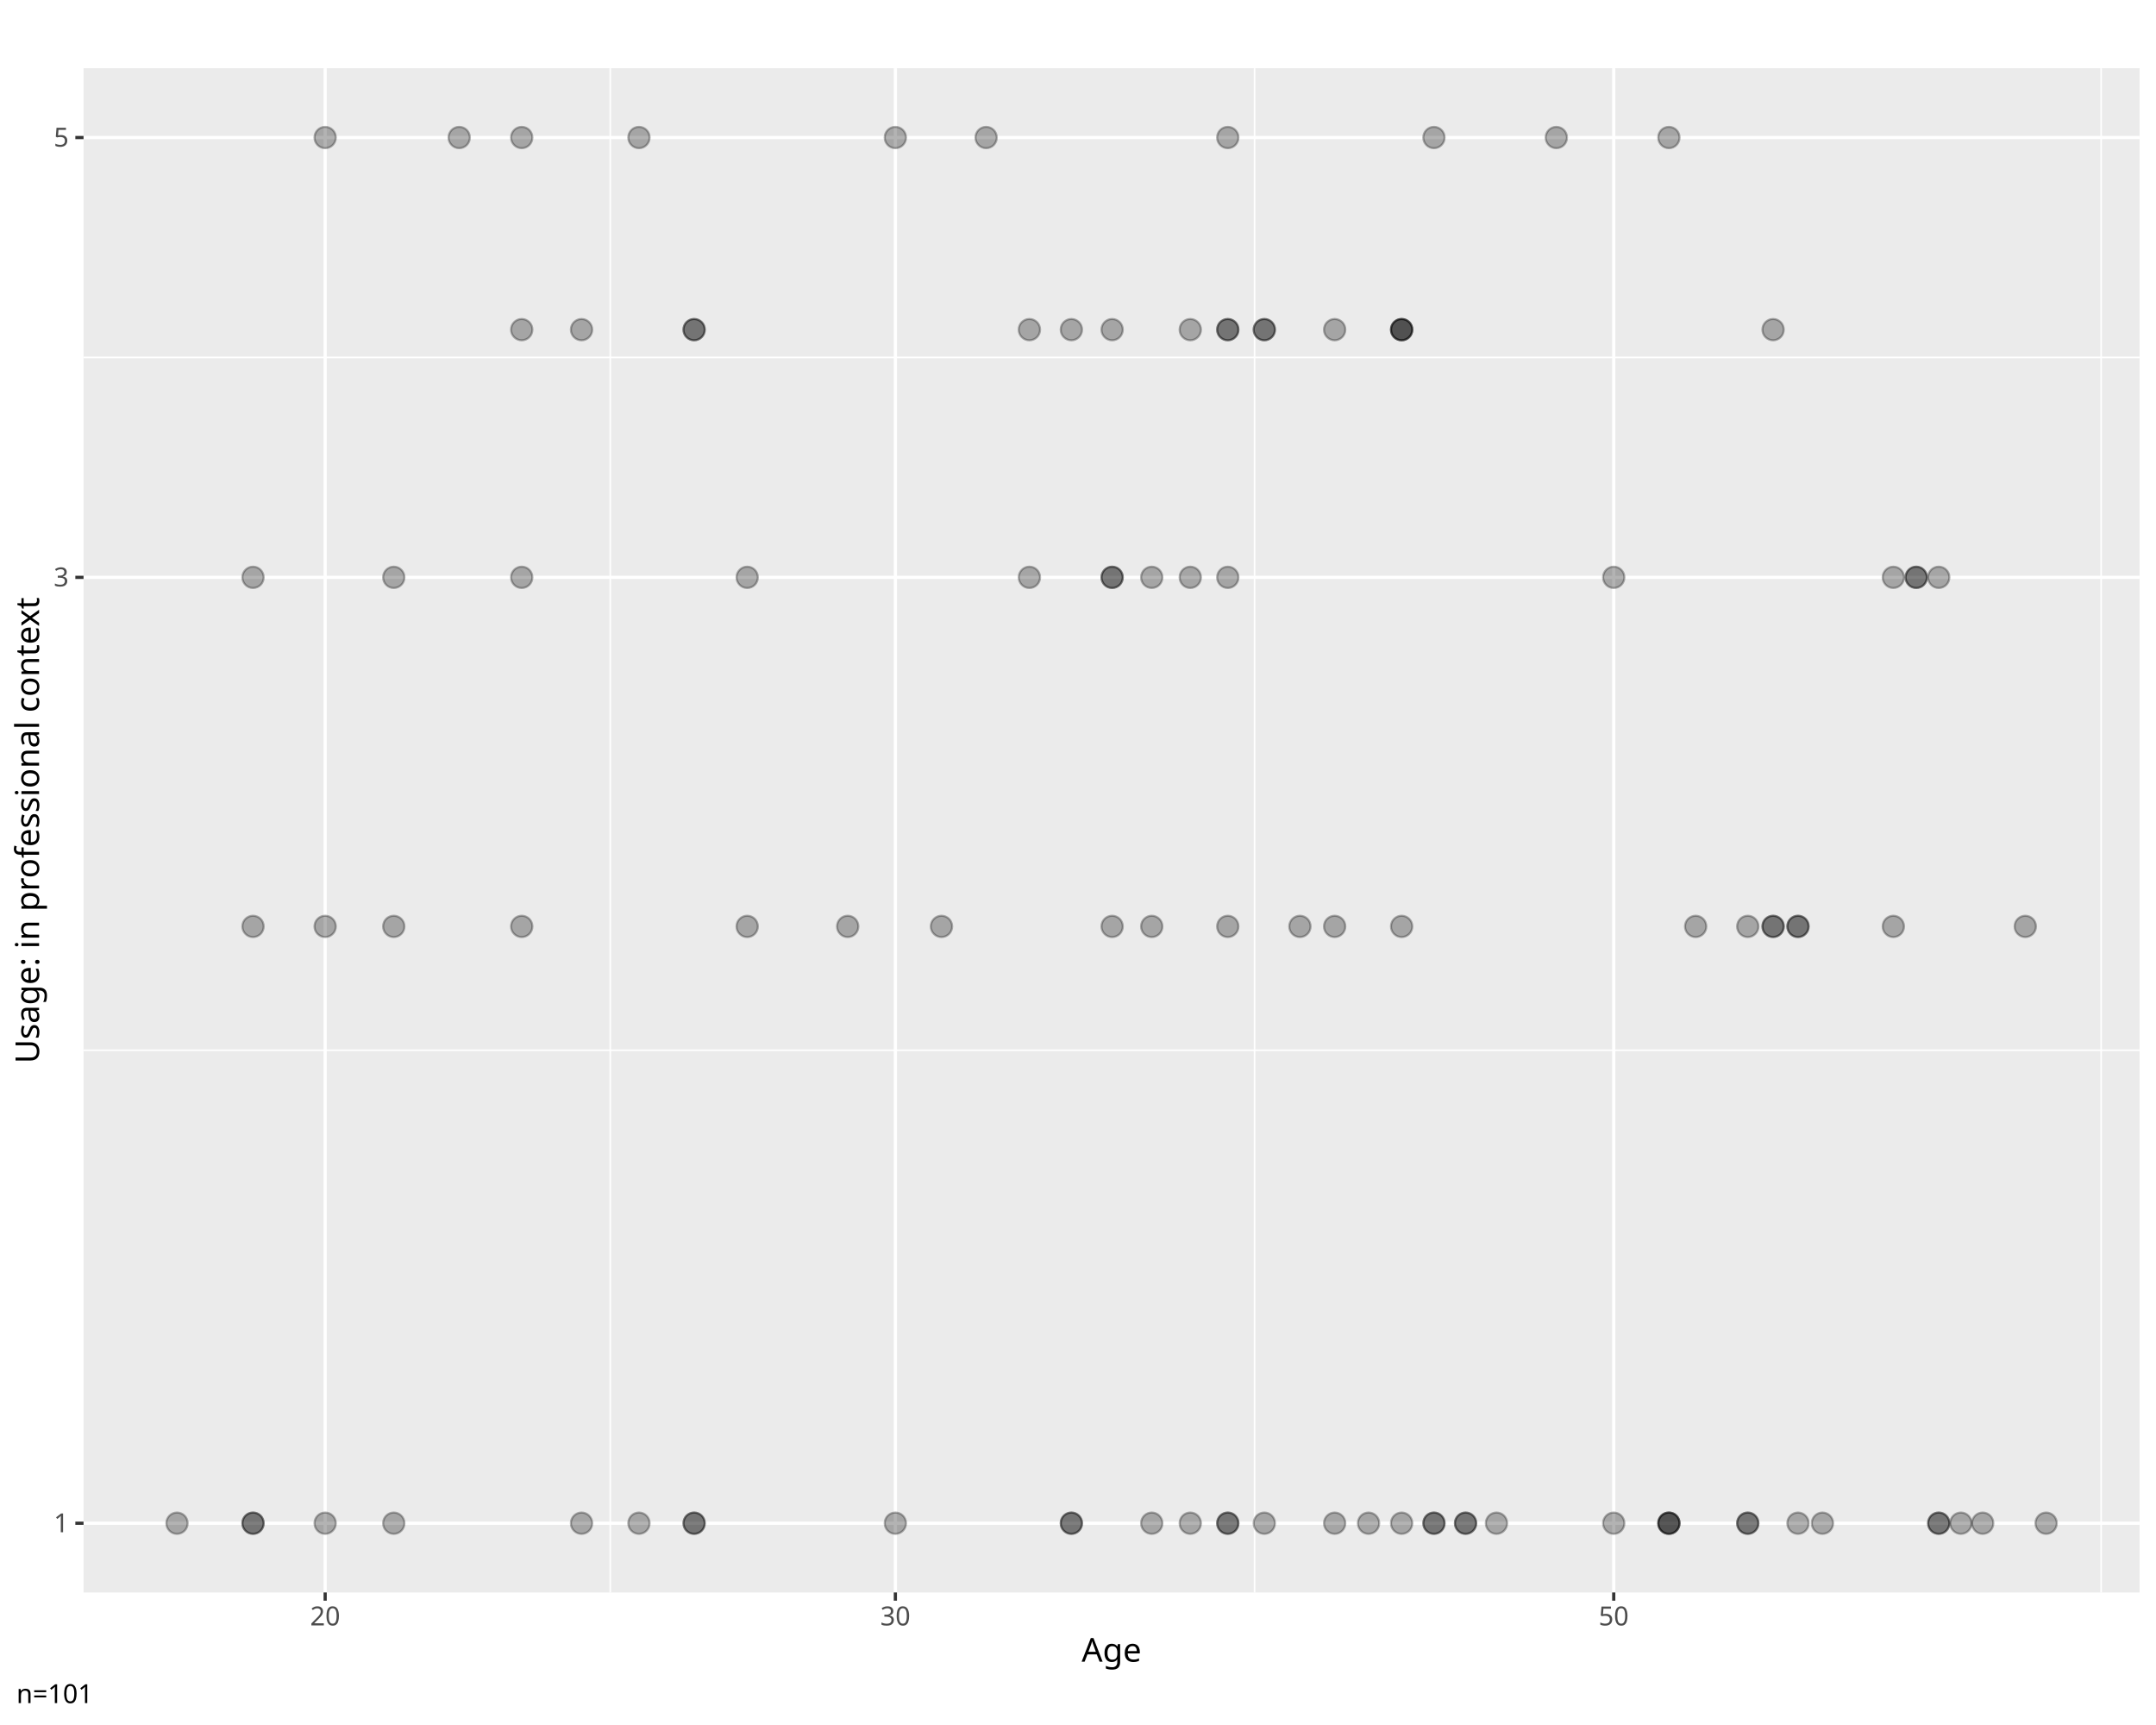
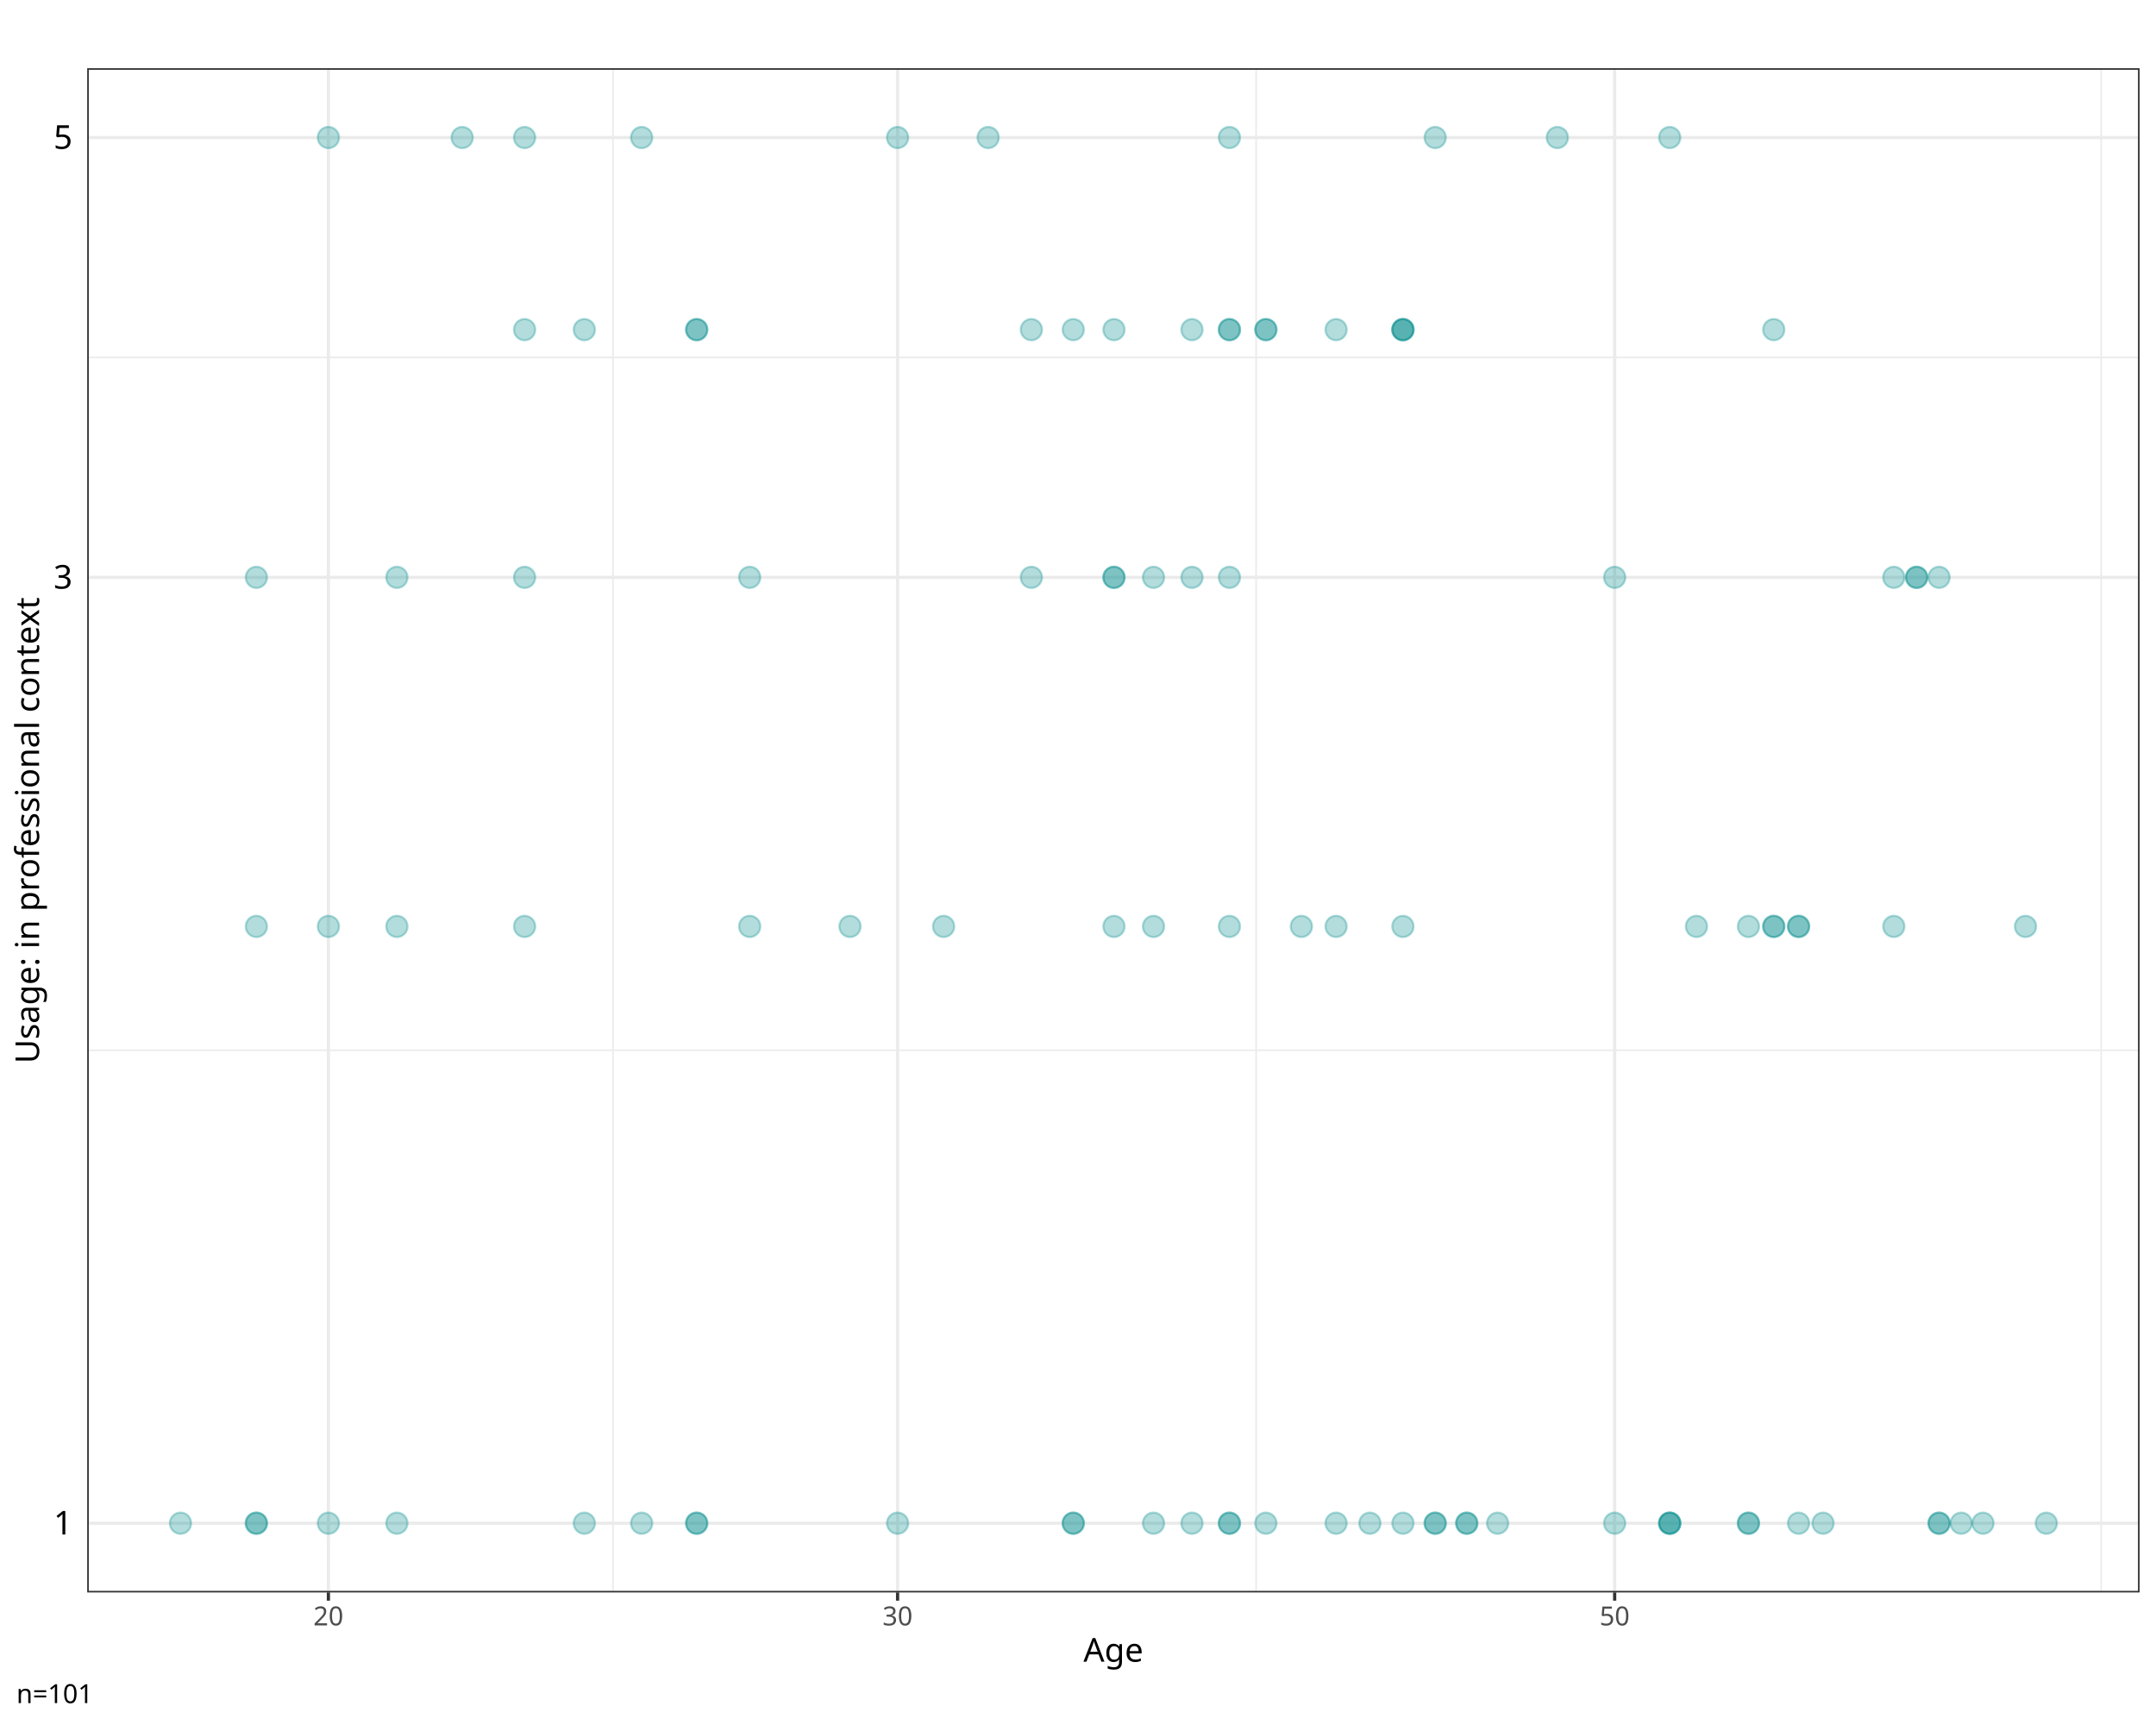
<svg xmlns="http://www.w3.org/2000/svg" class="svglite" data-engine-version="2.0" width="720.00pt" height="576.00pt" viewBox="0 0 720.00 576.00">
  <defs>
    <style type="text/css">
    .svglite line, .svglite polyline, .svglite polygon, .svglite path, .svglite rect, .svglite circle {
      fill: none;
      stroke: #000000;
      stroke-linecap: round;
      stroke-linejoin: round;
      stroke-miterlimit: 10.00;
    }
  </style>
  </defs>
  <rect width="100%" height="100%" style="stroke: none; fill: #FFFFFF;" />
  <defs>
    <clipPath id="cpMC4wMHw3MjAuMDB8MC4wMHw1NzYuMDA=">
      <rect x="0.00" y="0.00" width="720.00" height="576.00" />
    </clipPath>
  </defs>
  <g clip-path="url(#cpMC4wMHw3MjAuMDB8MC4wMHw1NzYuMDA=)">
-     <rect x="-0" y="0.00" width="720.00" height="576.00" style="stroke-width: 1.07; stroke: #FFFFFF; fill: #FFFFFF;" />
+     <rect x="0.00" y="0.00" width="720.00" height="576.00" style="stroke-width: 1.07; stroke: #FFFFFF; fill: #FFFFFF;" />
  </g>
  <defs>
-     <clipPath id="cpMjcuOTB8NzE0LjUyfDIyLjc4fDUzMS43NQ==">
-       <rect x="27.90" y="22.78" width="686.62" height="508.97" />
+     <clipPath id="cpMjkuMTJ8NzE0LjUyfDIyLjc4fDUzMS43NQ==">
+       <rect x="29.12" y="22.78" width="685.40" height="508.97" />
    </clipPath>
  </defs>
-   <g clip-path="url(#cpMjcuOTB8NzE0LjUyfDIyLjc4fDUzMS43NQ==)">
-     <rect x="27.90" y="22.78" width="686.62" height="508.97" style="stroke-width: 1.07; stroke: none; fill: #EBEBEB;" />
-     <polyline points="27.90,350.70 714.52,350.70 " style="stroke-width: 0.53; stroke: #FFFFFF; stroke-linecap: butt;" />
-     <polyline points="27.90,119.35 714.52,119.35 " style="stroke-width: 0.53; stroke: #FFFFFF; stroke-linecap: butt;" />
-     <polyline points="203.80,531.75 203.80,22.78 " style="stroke-width: 0.53; stroke: #FFFFFF; stroke-linecap: butt;" />
-     <polyline points="418.96,531.75 418.96,22.78 " style="stroke-width: 0.53; stroke: #FFFFFF; stroke-linecap: butt;" />
-     <polyline points="701.67,531.75 701.67,22.78 " style="stroke-width: 0.53; stroke: #FFFFFF; stroke-linecap: butt;" />
-     <polyline points="27.90,508.62 714.52,508.62 " style="stroke-width: 1.07; stroke: #FFFFFF; stroke-linecap: butt;" />
-     <polyline points="27.90,192.78 714.52,192.78 " style="stroke-width: 1.07; stroke: #FFFFFF; stroke-linecap: butt;" />
-     <polyline points="27.90,45.92 714.52,45.92 " style="stroke-width: 1.07; stroke: #FFFFFF; stroke-linecap: butt;" />
-     <polyline points="108.59,531.75 108.59,22.78 " style="stroke-width: 1.07; stroke: #FFFFFF; stroke-linecap: butt;" />
-     <polyline points="299.01,531.75 299.01,22.78 " style="stroke-width: 1.07; stroke: #FFFFFF; stroke-linecap: butt;" />
-     <polyline points="538.91,531.75 538.91,22.78 " style="stroke-width: 1.07; stroke: #FFFFFF; stroke-linecap: butt;" />
-     <circle cx="231.80" cy="110.07" r="3.56" style="stroke-width: 0.71; stroke: #000000; stroke-opacity: 0.30; fill: #000000; fill-opacity: 0.30;" />
-     <circle cx="108.59" cy="508.62" r="3.56" style="stroke-width: 0.71; stroke: #000000; stroke-opacity: 0.30; fill: #000000; fill-opacity: 0.30;" />
-     <circle cx="468.08" cy="110.07" r="3.56" style="stroke-width: 0.71; stroke: #000000; stroke-opacity: 0.30; fill: #000000; fill-opacity: 0.30;" />
-     <circle cx="478.87" cy="45.92" r="3.56" style="stroke-width: 0.71; stroke: #000000; stroke-opacity: 0.30; fill: #000000; fill-opacity: 0.30;" />
-     <circle cx="632.29" cy="192.78" r="3.56" style="stroke-width: 0.71; stroke: #000000; stroke-opacity: 0.30; fill: #000000; fill-opacity: 0.30;" />
-     <circle cx="662.12" cy="508.62" r="3.56" style="stroke-width: 0.71; stroke: #000000; stroke-opacity: 0.30; fill: #000000; fill-opacity: 0.30;" />
-     <circle cx="213.38" cy="508.62" r="3.56" style="stroke-width: 0.71; stroke: #000000; stroke-opacity: 0.30; fill: #000000; fill-opacity: 0.30;" />
-     <circle cx="231.80" cy="110.07" r="3.56" style="stroke-width: 0.71; stroke: #000000; stroke-opacity: 0.30; fill: #000000; fill-opacity: 0.30;" />
-     <circle cx="84.50" cy="192.78" r="3.56" style="stroke-width: 0.71; stroke: #000000; stroke-opacity: 0.30; fill: #000000; fill-opacity: 0.30;" />
-     <circle cx="647.44" cy="508.62" r="3.56" style="stroke-width: 0.71; stroke: #000000; stroke-opacity: 0.30; fill: #000000; fill-opacity: 0.30;" />
-     <circle cx="468.08" cy="110.07" r="3.56" style="stroke-width: 0.71; stroke: #000000; stroke-opacity: 0.30; fill: #000000; fill-opacity: 0.30;" />
-     <circle cx="84.50" cy="508.62" r="3.56" style="stroke-width: 0.71; stroke: #000000; stroke-opacity: 0.30; fill: #000000; fill-opacity: 0.30;" />
-     <circle cx="468.08" cy="309.34" r="3.56" style="stroke-width: 0.71; stroke: #000000; stroke-opacity: 0.30; fill: #000000; fill-opacity: 0.30;" />
-     <circle cx="59.11" cy="508.62" r="3.56" style="stroke-width: 0.71; stroke: #000000; stroke-opacity: 0.30; fill: #000000; fill-opacity: 0.30;" />
-     <circle cx="557.33" cy="45.92" r="3.56" style="stroke-width: 0.71; stroke: #000000; stroke-opacity: 0.30; fill: #000000; fill-opacity: 0.30;" />
-     <circle cx="174.23" cy="110.07" r="3.56" style="stroke-width: 0.71; stroke: #000000; stroke-opacity: 0.30; fill: #000000; fill-opacity: 0.30;" />
-     <circle cx="371.40" cy="309.34" r="3.56" style="stroke-width: 0.71; stroke: #000000; stroke-opacity: 0.30; fill: #000000; fill-opacity: 0.30;" />
-     <circle cx="357.79" cy="508.62" r="3.56" style="stroke-width: 0.71; stroke: #000000; stroke-opacity: 0.30; fill: #000000; fill-opacity: 0.30;" />
-     <circle cx="422.22" cy="110.07" r="3.56" style="stroke-width: 0.71; stroke: #000000; stroke-opacity: 0.30; fill: #000000; fill-opacity: 0.30;" />
-     <circle cx="632.29" cy="309.34" r="3.56" style="stroke-width: 0.71; stroke: #000000; stroke-opacity: 0.30; fill: #000000; fill-opacity: 0.30;" />
-     <circle cx="519.74" cy="45.92" r="3.56" style="stroke-width: 0.71; stroke: #000000; stroke-opacity: 0.30; fill: #000000; fill-opacity: 0.30;" />
-     <circle cx="371.40" cy="110.07" r="3.56" style="stroke-width: 0.71; stroke: #000000; stroke-opacity: 0.30; fill: #000000; fill-opacity: 0.30;" />
-     <circle cx="478.87" cy="508.62" r="3.56" style="stroke-width: 0.71; stroke: #000000; stroke-opacity: 0.30; fill: #000000; fill-opacity: 0.30;" />
-     <circle cx="566.27" cy="309.34" r="3.56" style="stroke-width: 0.71; stroke: #000000; stroke-opacity: 0.30; fill: #000000; fill-opacity: 0.30;" />
-     <circle cx="592.13" cy="110.07" r="3.56" style="stroke-width: 0.71; stroke: #000000; stroke-opacity: 0.30; fill: #000000; fill-opacity: 0.30;" />
-     <circle cx="639.93" cy="192.78" r="3.56" style="stroke-width: 0.71; stroke: #000000; stroke-opacity: 0.30; fill: #000000; fill-opacity: 0.30;" />
-     <circle cx="434.11" cy="309.34" r="3.56" style="stroke-width: 0.71; stroke: #000000; stroke-opacity: 0.30; fill: #000000; fill-opacity: 0.30;" />
-     <circle cx="384.63" cy="309.34" r="3.56" style="stroke-width: 0.71; stroke: #000000; stroke-opacity: 0.30; fill: #000000; fill-opacity: 0.30;" />
-     <circle cx="397.50" cy="110.07" r="3.56" style="stroke-width: 0.71; stroke: #000000; stroke-opacity: 0.30; fill: #000000; fill-opacity: 0.30;" />
-     <circle cx="231.80" cy="508.62" r="3.56" style="stroke-width: 0.71; stroke: #000000; stroke-opacity: 0.30; fill: #000000; fill-opacity: 0.30;" />
-     <circle cx="608.61" cy="508.62" r="3.56" style="stroke-width: 0.71; stroke: #000000; stroke-opacity: 0.30; fill: #000000; fill-opacity: 0.30;" />
-     <circle cx="592.13" cy="309.34" r="3.56" style="stroke-width: 0.71; stroke: #000000; stroke-opacity: 0.30; fill: #000000; fill-opacity: 0.30;" />
-     <circle cx="410.02" cy="110.07" r="3.56" style="stroke-width: 0.71; stroke: #000000; stroke-opacity: 0.30; fill: #000000; fill-opacity: 0.30;" />
-     <circle cx="343.77" cy="192.78" r="3.56" style="stroke-width: 0.71; stroke: #000000; stroke-opacity: 0.30; fill: #000000; fill-opacity: 0.30;" />
-     <circle cx="422.22" cy="508.62" r="3.56" style="stroke-width: 0.71; stroke: #000000; stroke-opacity: 0.30; fill: #000000; fill-opacity: 0.30;" />
-     <circle cx="499.75" cy="508.62" r="3.56" style="stroke-width: 0.71; stroke: #000000; stroke-opacity: 0.30; fill: #000000; fill-opacity: 0.30;" />
-     <circle cx="410.02" cy="309.34" r="3.56" style="stroke-width: 0.71; stroke: #000000; stroke-opacity: 0.30; fill: #000000; fill-opacity: 0.30;" />
-     <circle cx="583.67" cy="309.34" r="3.56" style="stroke-width: 0.71; stroke: #000000; stroke-opacity: 0.30; fill: #000000; fill-opacity: 0.30;" />
-     <circle cx="329.32" cy="45.92" r="3.56" style="stroke-width: 0.71; stroke: #000000; stroke-opacity: 0.30; fill: #000000; fill-opacity: 0.30;" />
-     <circle cx="131.50" cy="192.78" r="3.56" style="stroke-width: 0.71; stroke: #000000; stroke-opacity: 0.30; fill: #000000; fill-opacity: 0.30;" />
-     <circle cx="108.59" cy="45.92" r="3.56" style="stroke-width: 0.71; stroke: #000000; stroke-opacity: 0.30; fill: #000000; fill-opacity: 0.30;" />
-     <circle cx="557.33" cy="508.62" r="3.56" style="stroke-width: 0.71; stroke: #000000; stroke-opacity: 0.30; fill: #000000; fill-opacity: 0.30;" />
-     <circle cx="600.44" cy="309.34" r="3.56" style="stroke-width: 0.71; stroke: #000000; stroke-opacity: 0.30; fill: #000000; fill-opacity: 0.30;" />
-     <circle cx="283.09" cy="309.34" r="3.56" style="stroke-width: 0.71; stroke: #000000; stroke-opacity: 0.30; fill: #000000; fill-opacity: 0.30;" />
-     <circle cx="538.91" cy="192.78" r="3.56" style="stroke-width: 0.71; stroke: #000000; stroke-opacity: 0.30; fill: #000000; fill-opacity: 0.30;" />
-     <circle cx="410.02" cy="45.92" r="3.56" style="stroke-width: 0.71; stroke: #000000; stroke-opacity: 0.30; fill: #000000; fill-opacity: 0.30;" />
-     <circle cx="174.23" cy="45.92" r="3.56" style="stroke-width: 0.71; stroke: #000000; stroke-opacity: 0.30; fill: #000000; fill-opacity: 0.30;" />
-     <circle cx="174.23" cy="192.78" r="3.56" style="stroke-width: 0.71; stroke: #000000; stroke-opacity: 0.30; fill: #000000; fill-opacity: 0.30;" />
-     <circle cx="592.13" cy="309.34" r="3.56" style="stroke-width: 0.71; stroke: #000000; stroke-opacity: 0.30; fill: #000000; fill-opacity: 0.30;" />
-     <circle cx="639.93" cy="192.78" r="3.56" style="stroke-width: 0.71; stroke: #000000; stroke-opacity: 0.30; fill: #000000; fill-opacity: 0.30;" />
-     <circle cx="108.59" cy="309.34" r="3.56" style="stroke-width: 0.71; stroke: #000000; stroke-opacity: 0.30; fill: #000000; fill-opacity: 0.30;" />
-     <circle cx="371.40" cy="192.78" r="3.56" style="stroke-width: 0.71; stroke: #000000; stroke-opacity: 0.30; fill: #000000; fill-opacity: 0.30;" />
-     <circle cx="654.84" cy="508.62" r="3.56" style="stroke-width: 0.71; stroke: #000000; stroke-opacity: 0.30; fill: #000000; fill-opacity: 0.30;" />
-     <circle cx="489.43" cy="508.62" r="3.56" style="stroke-width: 0.71; stroke: #000000; stroke-opacity: 0.30; fill: #000000; fill-opacity: 0.30;" />
-     <circle cx="583.67" cy="508.62" r="3.56" style="stroke-width: 0.71; stroke: #000000; stroke-opacity: 0.30; fill: #000000; fill-opacity: 0.30;" />
-     <circle cx="213.38" cy="45.92" r="3.56" style="stroke-width: 0.71; stroke: #000000; stroke-opacity: 0.30; fill: #000000; fill-opacity: 0.30;" />
-     <circle cx="384.63" cy="192.78" r="3.56" style="stroke-width: 0.71; stroke: #000000; stroke-opacity: 0.30; fill: #000000; fill-opacity: 0.30;" />
-     <circle cx="478.87" cy="508.62" r="3.56" style="stroke-width: 0.71; stroke: #000000; stroke-opacity: 0.30; fill: #000000; fill-opacity: 0.30;" />
-     <circle cx="647.44" cy="508.62" r="3.56" style="stroke-width: 0.71; stroke: #000000; stroke-opacity: 0.30; fill: #000000; fill-opacity: 0.30;" />
-     <circle cx="249.53" cy="192.78" r="3.56" style="stroke-width: 0.71; stroke: #000000; stroke-opacity: 0.30; fill: #000000; fill-opacity: 0.30;" />
-     <circle cx="343.77" cy="110.07" r="3.56" style="stroke-width: 0.71; stroke: #000000; stroke-opacity: 0.30; fill: #000000; fill-opacity: 0.30;" />
-     <circle cx="357.79" cy="110.07" r="3.56" style="stroke-width: 0.71; stroke: #000000; stroke-opacity: 0.30; fill: #000000; fill-opacity: 0.30;" />
-     <circle cx="384.63" cy="508.62" r="3.56" style="stroke-width: 0.71; stroke: #000000; stroke-opacity: 0.30; fill: #000000; fill-opacity: 0.30;" />
-     <circle cx="174.23" cy="309.34" r="3.56" style="stroke-width: 0.71; stroke: #000000; stroke-opacity: 0.30; fill: #000000; fill-opacity: 0.30;" />
-     <circle cx="84.50" cy="508.62" r="3.56" style="stroke-width: 0.71; stroke: #000000; stroke-opacity: 0.30; fill: #000000; fill-opacity: 0.30;" />
-     <circle cx="299.01" cy="508.62" r="3.56" style="stroke-width: 0.71; stroke: #000000; stroke-opacity: 0.30; fill: #000000; fill-opacity: 0.30;" />
-     <circle cx="397.50" cy="508.62" r="3.56" style="stroke-width: 0.71; stroke: #000000; stroke-opacity: 0.30; fill: #000000; fill-opacity: 0.30;" />
-     <circle cx="131.50" cy="508.62" r="3.56" style="stroke-width: 0.71; stroke: #000000; stroke-opacity: 0.30; fill: #000000; fill-opacity: 0.30;" />
-     <circle cx="314.41" cy="309.34" r="3.56" style="stroke-width: 0.71; stroke: #000000; stroke-opacity: 0.30; fill: #000000; fill-opacity: 0.30;" />
-     <circle cx="445.71" cy="309.34" r="3.56" style="stroke-width: 0.71; stroke: #000000; stroke-opacity: 0.30; fill: #000000; fill-opacity: 0.30;" />
-     <circle cx="249.53" cy="309.34" r="3.56" style="stroke-width: 0.71; stroke: #000000; stroke-opacity: 0.30; fill: #000000; fill-opacity: 0.30;" />
-     <circle cx="557.33" cy="508.62" r="3.56" style="stroke-width: 0.71; stroke: #000000; stroke-opacity: 0.30; fill: #000000; fill-opacity: 0.30;" />
-     <circle cx="538.91" cy="508.62" r="3.56" style="stroke-width: 0.71; stroke: #000000; stroke-opacity: 0.30; fill: #000000; fill-opacity: 0.30;" />
-     <circle cx="468.08" cy="110.07" r="3.56" style="stroke-width: 0.71; stroke: #000000; stroke-opacity: 0.30; fill: #000000; fill-opacity: 0.30;" />
-     <circle cx="131.50" cy="309.34" r="3.56" style="stroke-width: 0.71; stroke: #000000; stroke-opacity: 0.30; fill: #000000; fill-opacity: 0.30;" />
-     <circle cx="410.02" cy="508.62" r="3.56" style="stroke-width: 0.71; stroke: #000000; stroke-opacity: 0.30; fill: #000000; fill-opacity: 0.30;" />
-     <circle cx="397.50" cy="192.78" r="3.56" style="stroke-width: 0.71; stroke: #000000; stroke-opacity: 0.30; fill: #000000; fill-opacity: 0.30;" />
-     <circle cx="600.44" cy="309.34" r="3.56" style="stroke-width: 0.71; stroke: #000000; stroke-opacity: 0.30; fill: #000000; fill-opacity: 0.30;" />
-     <circle cx="468.08" cy="508.62" r="3.56" style="stroke-width: 0.71; stroke: #000000; stroke-opacity: 0.30; fill: #000000; fill-opacity: 0.30;" />
-     <circle cx="410.02" cy="508.62" r="3.56" style="stroke-width: 0.71; stroke: #000000; stroke-opacity: 0.30; fill: #000000; fill-opacity: 0.30;" />
-     <circle cx="371.40" cy="192.78" r="3.56" style="stroke-width: 0.71; stroke: #000000; stroke-opacity: 0.30; fill: #000000; fill-opacity: 0.30;" />
-     <circle cx="422.22" cy="110.07" r="3.56" style="stroke-width: 0.71; stroke: #000000; stroke-opacity: 0.30; fill: #000000; fill-opacity: 0.30;" />
-     <circle cx="600.44" cy="508.62" r="3.56" style="stroke-width: 0.71; stroke: #000000; stroke-opacity: 0.30; fill: #000000; fill-opacity: 0.30;" />
-     <circle cx="445.71" cy="508.62" r="3.56" style="stroke-width: 0.71; stroke: #000000; stroke-opacity: 0.30; fill: #000000; fill-opacity: 0.30;" />
-     <circle cx="676.35" cy="309.34" r="3.56" style="stroke-width: 0.71; stroke: #000000; stroke-opacity: 0.30; fill: #000000; fill-opacity: 0.30;" />
-     <circle cx="194.21" cy="110.07" r="3.56" style="stroke-width: 0.71; stroke: #000000; stroke-opacity: 0.30; fill: #000000; fill-opacity: 0.30;" />
-     <circle cx="410.02" cy="192.78" r="3.56" style="stroke-width: 0.71; stroke: #000000; stroke-opacity: 0.30; fill: #000000; fill-opacity: 0.30;" />
-     <circle cx="445.71" cy="110.07" r="3.56" style="stroke-width: 0.71; stroke: #000000; stroke-opacity: 0.30; fill: #000000; fill-opacity: 0.30;" />
-     <circle cx="457.03" cy="508.62" r="3.56" style="stroke-width: 0.71; stroke: #000000; stroke-opacity: 0.30; fill: #000000; fill-opacity: 0.30;" />
-     <circle cx="357.79" cy="508.62" r="3.56" style="stroke-width: 0.71; stroke: #000000; stroke-opacity: 0.30; fill: #000000; fill-opacity: 0.30;" />
-     <circle cx="299.01" cy="45.92" r="3.56" style="stroke-width: 0.71; stroke: #000000; stroke-opacity: 0.30; fill: #000000; fill-opacity: 0.30;" />
-     <circle cx="683.31" cy="508.62" r="3.56" style="stroke-width: 0.71; stroke: #000000; stroke-opacity: 0.30; fill: #000000; fill-opacity: 0.30;" />
-     <circle cx="194.21" cy="508.62" r="3.56" style="stroke-width: 0.71; stroke: #000000; stroke-opacity: 0.30; fill: #000000; fill-opacity: 0.30;" />
-     <circle cx="557.33" cy="508.62" r="3.56" style="stroke-width: 0.71; stroke: #000000; stroke-opacity: 0.30; fill: #000000; fill-opacity: 0.30;" />
-     <circle cx="583.67" cy="508.62" r="3.56" style="stroke-width: 0.71; stroke: #000000; stroke-opacity: 0.30; fill: #000000; fill-opacity: 0.30;" />
-     <circle cx="231.80" cy="508.62" r="3.56" style="stroke-width: 0.71; stroke: #000000; stroke-opacity: 0.30; fill: #000000; fill-opacity: 0.30;" />
-     <circle cx="153.35" cy="45.92" r="3.56" style="stroke-width: 0.71; stroke: #000000; stroke-opacity: 0.30; fill: #000000; fill-opacity: 0.30;" />
-     <circle cx="489.43" cy="508.62" r="3.56" style="stroke-width: 0.71; stroke: #000000; stroke-opacity: 0.30; fill: #000000; fill-opacity: 0.30;" />
-     <circle cx="410.02" cy="110.07" r="3.56" style="stroke-width: 0.71; stroke: #000000; stroke-opacity: 0.30; fill: #000000; fill-opacity: 0.30;" />
-     <circle cx="84.50" cy="309.34" r="3.56" style="stroke-width: 0.71; stroke: #000000; stroke-opacity: 0.30; fill: #000000; fill-opacity: 0.30;" />
-     <circle cx="647.44" cy="192.78" r="3.56" style="stroke-width: 0.71; stroke: #000000; stroke-opacity: 0.30; fill: #000000; fill-opacity: 0.30;" />
+   <g clip-path="url(#cpMjkuMTJ8NzE0LjUyfDIyLjc4fDUzMS43NQ==)">
+     <rect x="29.12" y="22.78" width="685.40" height="508.97" style="stroke-width: 1.07; stroke: none; fill: #FFFFFF;" />
+     <polyline points="29.12,350.70 714.52,350.70 " style="stroke-width: 0.53; stroke: #EBEBEB; stroke-linecap: butt;" />
+     <polyline points="29.12,119.35 714.52,119.35 " style="stroke-width: 0.53; stroke: #EBEBEB; stroke-linecap: butt;" />
+     <polyline points="204.71,531.75 204.71,22.78 " style="stroke-width: 0.53; stroke: #EBEBEB; stroke-linecap: butt;" />
+     <polyline points="419.48,531.75 419.48,22.78 " style="stroke-width: 0.53; stroke: #EBEBEB; stroke-linecap: butt;" />
+     <polyline points="701.69,531.75 701.69,22.78 " style="stroke-width: 0.53; stroke: #EBEBEB; stroke-linecap: butt;" />
+     <polyline points="29.12,508.62 714.52,508.62 " style="stroke-width: 1.07; stroke: #EBEBEB; stroke-linecap: butt;" />
+     <polyline points="29.12,192.78 714.52,192.78 " style="stroke-width: 1.07; stroke: #EBEBEB; stroke-linecap: butt;" />
+     <polyline points="29.12,45.92 714.52,45.92 " style="stroke-width: 1.07; stroke: #EBEBEB; stroke-linecap: butt;" />
+     <polyline points="109.67,531.75 109.67,22.78 " style="stroke-width: 1.07; stroke: #EBEBEB; stroke-linecap: butt;" />
+     <polyline points="299.75,531.75 299.75,22.78 " style="stroke-width: 1.07; stroke: #EBEBEB; stroke-linecap: butt;" />
+     <polyline points="539.22,531.75 539.22,22.78 " style="stroke-width: 1.07; stroke: #EBEBEB; stroke-linecap: butt;" />
+     <circle cx="232.66" cy="110.07" r="3.56" style="stroke-width: 0.71; stroke: #008B8B; stroke-opacity: 0.30; fill: #008B8B; fill-opacity: 0.30;" />
+     <circle cx="109.67" cy="508.62" r="3.56" style="stroke-width: 0.71; stroke: #008B8B; stroke-opacity: 0.30; fill: #008B8B; fill-opacity: 0.30;" />
+     <circle cx="468.51" cy="110.07" r="3.56" style="stroke-width: 0.71; stroke: #008B8B; stroke-opacity: 0.30; fill: #008B8B; fill-opacity: 0.30;" />
+     <circle cx="479.29" cy="45.92" r="3.56" style="stroke-width: 0.71; stroke: #008B8B; stroke-opacity: 0.30; fill: #008B8B; fill-opacity: 0.30;" />
+     <circle cx="632.44" cy="192.78" r="3.56" style="stroke-width: 0.71; stroke: #008B8B; stroke-opacity: 0.30; fill: #008B8B; fill-opacity: 0.30;" />
+     <circle cx="662.21" cy="508.62" r="3.56" style="stroke-width: 0.71; stroke: #008B8B; stroke-opacity: 0.30; fill: #008B8B; fill-opacity: 0.30;" />
+     <circle cx="214.28" cy="508.62" r="3.56" style="stroke-width: 0.71; stroke: #008B8B; stroke-opacity: 0.30; fill: #008B8B; fill-opacity: 0.30;" />
+     <circle cx="232.66" cy="110.07" r="3.56" style="stroke-width: 0.71; stroke: #008B8B; stroke-opacity: 0.30; fill: #008B8B; fill-opacity: 0.30;" />
+     <circle cx="85.62" cy="192.78" r="3.56" style="stroke-width: 0.71; stroke: #008B8B; stroke-opacity: 0.30; fill: #008B8B; fill-opacity: 0.30;" />
+     <circle cx="647.56" cy="508.62" r="3.56" style="stroke-width: 0.71; stroke: #008B8B; stroke-opacity: 0.30; fill: #008B8B; fill-opacity: 0.30;" />
+     <circle cx="468.51" cy="110.07" r="3.56" style="stroke-width: 0.71; stroke: #008B8B; stroke-opacity: 0.30; fill: #008B8B; fill-opacity: 0.30;" />
+     <circle cx="85.62" cy="508.62" r="3.56" style="stroke-width: 0.71; stroke: #008B8B; stroke-opacity: 0.30; fill: #008B8B; fill-opacity: 0.30;" />
+     <circle cx="468.51" cy="309.34" r="3.56" style="stroke-width: 0.71; stroke: #008B8B; stroke-opacity: 0.30; fill: #008B8B; fill-opacity: 0.30;" />
+     <circle cx="60.28" cy="508.62" r="3.56" style="stroke-width: 0.71; stroke: #008B8B; stroke-opacity: 0.30; fill: #008B8B; fill-opacity: 0.30;" />
+     <circle cx="557.61" cy="45.92" r="3.56" style="stroke-width: 0.71; stroke: #008B8B; stroke-opacity: 0.30; fill: #008B8B; fill-opacity: 0.30;" />
+     <circle cx="175.19" cy="110.07" r="3.56" style="stroke-width: 0.71; stroke: #008B8B; stroke-opacity: 0.30; fill: #008B8B; fill-opacity: 0.30;" />
+     <circle cx="372.01" cy="309.34" r="3.56" style="stroke-width: 0.71; stroke: #008B8B; stroke-opacity: 0.30; fill: #008B8B; fill-opacity: 0.30;" />
+     <circle cx="358.42" cy="508.62" r="3.56" style="stroke-width: 0.71; stroke: #008B8B; stroke-opacity: 0.30; fill: #008B8B; fill-opacity: 0.30;" />
+     <circle cx="422.74" cy="110.07" r="3.56" style="stroke-width: 0.71; stroke: #008B8B; stroke-opacity: 0.30; fill: #008B8B; fill-opacity: 0.30;" />
+     <circle cx="632.44" cy="309.34" r="3.56" style="stroke-width: 0.71; stroke: #008B8B; stroke-opacity: 0.30; fill: #008B8B; fill-opacity: 0.30;" />
+     <circle cx="520.08" cy="45.92" r="3.56" style="stroke-width: 0.71; stroke: #008B8B; stroke-opacity: 0.30; fill: #008B8B; fill-opacity: 0.30;" />
+     <circle cx="372.01" cy="110.07" r="3.56" style="stroke-width: 0.71; stroke: #008B8B; stroke-opacity: 0.30; fill: #008B8B; fill-opacity: 0.30;" />
+     <circle cx="479.29" cy="508.62" r="3.56" style="stroke-width: 0.71; stroke: #008B8B; stroke-opacity: 0.30; fill: #008B8B; fill-opacity: 0.30;" />
+     <circle cx="566.54" cy="309.34" r="3.56" style="stroke-width: 0.71; stroke: #008B8B; stroke-opacity: 0.30; fill: #008B8B; fill-opacity: 0.30;" />
+     <circle cx="592.35" cy="110.07" r="3.56" style="stroke-width: 0.71; stroke: #008B8B; stroke-opacity: 0.30; fill: #008B8B; fill-opacity: 0.30;" />
+     <circle cx="640.06" cy="192.78" r="3.56" style="stroke-width: 0.71; stroke: #008B8B; stroke-opacity: 0.30; fill: #008B8B; fill-opacity: 0.30;" />
+     <circle cx="434.61" cy="309.34" r="3.56" style="stroke-width: 0.71; stroke: #008B8B; stroke-opacity: 0.30; fill: #008B8B; fill-opacity: 0.30;" />
+     <circle cx="385.22" cy="309.34" r="3.56" style="stroke-width: 0.71; stroke: #008B8B; stroke-opacity: 0.30; fill: #008B8B; fill-opacity: 0.30;" />
+     <circle cx="398.06" cy="110.07" r="3.56" style="stroke-width: 0.71; stroke: #008B8B; stroke-opacity: 0.30; fill: #008B8B; fill-opacity: 0.30;" />
+     <circle cx="232.66" cy="508.62" r="3.56" style="stroke-width: 0.71; stroke: #008B8B; stroke-opacity: 0.30; fill: #008B8B; fill-opacity: 0.30;" />
+     <circle cx="608.80" cy="508.62" r="3.56" style="stroke-width: 0.71; stroke: #008B8B; stroke-opacity: 0.30; fill: #008B8B; fill-opacity: 0.30;" />
+     <circle cx="592.35" cy="309.34" r="3.56" style="stroke-width: 0.71; stroke: #008B8B; stroke-opacity: 0.30; fill: #008B8B; fill-opacity: 0.30;" />
+     <circle cx="410.57" cy="110.07" r="3.56" style="stroke-width: 0.71; stroke: #008B8B; stroke-opacity: 0.30; fill: #008B8B; fill-opacity: 0.30;" />
+     <circle cx="344.43" cy="192.78" r="3.56" style="stroke-width: 0.71; stroke: #008B8B; stroke-opacity: 0.30; fill: #008B8B; fill-opacity: 0.30;" />
+     <circle cx="422.74" cy="508.62" r="3.56" style="stroke-width: 0.71; stroke: #008B8B; stroke-opacity: 0.30; fill: #008B8B; fill-opacity: 0.30;" />
+     <circle cx="500.13" cy="508.62" r="3.56" style="stroke-width: 0.71; stroke: #008B8B; stroke-opacity: 0.30; fill: #008B8B; fill-opacity: 0.30;" />
+     <circle cx="410.57" cy="309.34" r="3.56" style="stroke-width: 0.71; stroke: #008B8B; stroke-opacity: 0.30; fill: #008B8B; fill-opacity: 0.30;" />
+     <circle cx="583.90" cy="309.34" r="3.56" style="stroke-width: 0.71; stroke: #008B8B; stroke-opacity: 0.30; fill: #008B8B; fill-opacity: 0.30;" />
+     <circle cx="330.00" cy="45.92" r="3.56" style="stroke-width: 0.71; stroke: #008B8B; stroke-opacity: 0.30; fill: #008B8B; fill-opacity: 0.30;" />
+     <circle cx="132.54" cy="192.78" r="3.56" style="stroke-width: 0.71; stroke: #008B8B; stroke-opacity: 0.30; fill: #008B8B; fill-opacity: 0.30;" />
+     <circle cx="109.67" cy="45.92" r="3.56" style="stroke-width: 0.71; stroke: #008B8B; stroke-opacity: 0.30; fill: #008B8B; fill-opacity: 0.30;" />
+     <circle cx="557.61" cy="508.62" r="3.56" style="stroke-width: 0.71; stroke: #008B8B; stroke-opacity: 0.30; fill: #008B8B; fill-opacity: 0.30;" />
+     <circle cx="600.64" cy="309.34" r="3.56" style="stroke-width: 0.71; stroke: #008B8B; stroke-opacity: 0.30; fill: #008B8B; fill-opacity: 0.30;" />
+     <circle cx="283.86" cy="309.34" r="3.56" style="stroke-width: 0.71; stroke: #008B8B; stroke-opacity: 0.30; fill: #008B8B; fill-opacity: 0.30;" />
+     <circle cx="539.22" cy="192.78" r="3.56" style="stroke-width: 0.71; stroke: #008B8B; stroke-opacity: 0.30; fill: #008B8B; fill-opacity: 0.30;" />
+     <circle cx="410.57" cy="45.92" r="3.56" style="stroke-width: 0.71; stroke: #008B8B; stroke-opacity: 0.30; fill: #008B8B; fill-opacity: 0.30;" />
+     <circle cx="175.19" cy="45.92" r="3.56" style="stroke-width: 0.71; stroke: #008B8B; stroke-opacity: 0.30; fill: #008B8B; fill-opacity: 0.30;" />
+     <circle cx="175.19" cy="192.78" r="3.56" style="stroke-width: 0.71; stroke: #008B8B; stroke-opacity: 0.30; fill: #008B8B; fill-opacity: 0.30;" />
+     <circle cx="592.35" cy="309.34" r="3.56" style="stroke-width: 0.71; stroke: #008B8B; stroke-opacity: 0.30; fill: #008B8B; fill-opacity: 0.30;" />
+     <circle cx="640.06" cy="192.78" r="3.56" style="stroke-width: 0.71; stroke: #008B8B; stroke-opacity: 0.30; fill: #008B8B; fill-opacity: 0.30;" />
+     <circle cx="109.67" cy="309.34" r="3.56" style="stroke-width: 0.71; stroke: #008B8B; stroke-opacity: 0.30; fill: #008B8B; fill-opacity: 0.30;" />
+     <circle cx="372.01" cy="192.78" r="3.56" style="stroke-width: 0.71; stroke: #008B8B; stroke-opacity: 0.30; fill: #008B8B; fill-opacity: 0.30;" />
+     <circle cx="654.95" cy="508.62" r="3.56" style="stroke-width: 0.71; stroke: #008B8B; stroke-opacity: 0.30; fill: #008B8B; fill-opacity: 0.30;" />
+     <circle cx="489.83" cy="508.62" r="3.56" style="stroke-width: 0.71; stroke: #008B8B; stroke-opacity: 0.30; fill: #008B8B; fill-opacity: 0.30;" />
+     <circle cx="583.90" cy="508.62" r="3.56" style="stroke-width: 0.71; stroke: #008B8B; stroke-opacity: 0.30; fill: #008B8B; fill-opacity: 0.30;" />
+     <circle cx="214.28" cy="45.92" r="3.56" style="stroke-width: 0.71; stroke: #008B8B; stroke-opacity: 0.30; fill: #008B8B; fill-opacity: 0.30;" />
+     <circle cx="385.22" cy="192.78" r="3.56" style="stroke-width: 0.71; stroke: #008B8B; stroke-opacity: 0.30; fill: #008B8B; fill-opacity: 0.30;" />
+     <circle cx="479.29" cy="508.62" r="3.56" style="stroke-width: 0.71; stroke: #008B8B; stroke-opacity: 0.30; fill: #008B8B; fill-opacity: 0.30;" />
+     <circle cx="647.56" cy="508.62" r="3.56" style="stroke-width: 0.71; stroke: #008B8B; stroke-opacity: 0.30; fill: #008B8B; fill-opacity: 0.30;" />
+     <circle cx="250.36" cy="192.78" r="3.56" style="stroke-width: 0.71; stroke: #008B8B; stroke-opacity: 0.30; fill: #008B8B; fill-opacity: 0.30;" />
+     <circle cx="344.43" cy="110.07" r="3.56" style="stroke-width: 0.71; stroke: #008B8B; stroke-opacity: 0.30; fill: #008B8B; fill-opacity: 0.30;" />
+     <circle cx="358.42" cy="110.07" r="3.56" style="stroke-width: 0.71; stroke: #008B8B; stroke-opacity: 0.30; fill: #008B8B; fill-opacity: 0.30;" />
+     <circle cx="385.22" cy="508.62" r="3.56" style="stroke-width: 0.71; stroke: #008B8B; stroke-opacity: 0.30; fill: #008B8B; fill-opacity: 0.30;" />
+     <circle cx="175.19" cy="309.34" r="3.56" style="stroke-width: 0.71; stroke: #008B8B; stroke-opacity: 0.30; fill: #008B8B; fill-opacity: 0.30;" />
+     <circle cx="85.62" cy="508.62" r="3.56" style="stroke-width: 0.71; stroke: #008B8B; stroke-opacity: 0.30; fill: #008B8B; fill-opacity: 0.30;" />
+     <circle cx="299.75" cy="508.62" r="3.56" style="stroke-width: 0.71; stroke: #008B8B; stroke-opacity: 0.30; fill: #008B8B; fill-opacity: 0.30;" />
+     <circle cx="398.06" cy="508.62" r="3.56" style="stroke-width: 0.71; stroke: #008B8B; stroke-opacity: 0.30; fill: #008B8B; fill-opacity: 0.30;" />
+     <circle cx="132.54" cy="508.62" r="3.56" style="stroke-width: 0.71; stroke: #008B8B; stroke-opacity: 0.30; fill: #008B8B; fill-opacity: 0.30;" />
+     <circle cx="315.12" cy="309.34" r="3.56" style="stroke-width: 0.71; stroke: #008B8B; stroke-opacity: 0.30; fill: #008B8B; fill-opacity: 0.30;" />
+     <circle cx="446.19" cy="309.34" r="3.56" style="stroke-width: 0.71; stroke: #008B8B; stroke-opacity: 0.30; fill: #008B8B; fill-opacity: 0.30;" />
+     <circle cx="250.36" cy="309.34" r="3.56" style="stroke-width: 0.71; stroke: #008B8B; stroke-opacity: 0.30; fill: #008B8B; fill-opacity: 0.30;" />
+     <circle cx="557.61" cy="508.62" r="3.56" style="stroke-width: 0.71; stroke: #008B8B; stroke-opacity: 0.30; fill: #008B8B; fill-opacity: 0.30;" />
+     <circle cx="539.22" cy="508.62" r="3.56" style="stroke-width: 0.71; stroke: #008B8B; stroke-opacity: 0.30; fill: #008B8B; fill-opacity: 0.30;" />
+     <circle cx="468.51" cy="110.07" r="3.56" style="stroke-width: 0.71; stroke: #008B8B; stroke-opacity: 0.30; fill: #008B8B; fill-opacity: 0.30;" />
+     <circle cx="132.54" cy="309.34" r="3.56" style="stroke-width: 0.71; stroke: #008B8B; stroke-opacity: 0.30; fill: #008B8B; fill-opacity: 0.30;" />
+     <circle cx="410.57" cy="508.62" r="3.56" style="stroke-width: 0.71; stroke: #008B8B; stroke-opacity: 0.30; fill: #008B8B; fill-opacity: 0.30;" />
+     <circle cx="398.06" cy="192.78" r="3.56" style="stroke-width: 0.71; stroke: #008B8B; stroke-opacity: 0.30; fill: #008B8B; fill-opacity: 0.30;" />
+     <circle cx="600.64" cy="309.34" r="3.56" style="stroke-width: 0.71; stroke: #008B8B; stroke-opacity: 0.30; fill: #008B8B; fill-opacity: 0.30;" />
+     <circle cx="468.51" cy="508.62" r="3.56" style="stroke-width: 0.71; stroke: #008B8B; stroke-opacity: 0.30; fill: #008B8B; fill-opacity: 0.30;" />
+     <circle cx="410.57" cy="508.62" r="3.56" style="stroke-width: 0.71; stroke: #008B8B; stroke-opacity: 0.30; fill: #008B8B; fill-opacity: 0.30;" />
+     <circle cx="372.01" cy="192.78" r="3.56" style="stroke-width: 0.71; stroke: #008B8B; stroke-opacity: 0.30; fill: #008B8B; fill-opacity: 0.30;" />
+     <circle cx="422.74" cy="110.07" r="3.56" style="stroke-width: 0.71; stroke: #008B8B; stroke-opacity: 0.30; fill: #008B8B; fill-opacity: 0.30;" />
+     <circle cx="600.64" cy="508.62" r="3.56" style="stroke-width: 0.71; stroke: #008B8B; stroke-opacity: 0.30; fill: #008B8B; fill-opacity: 0.30;" />
+     <circle cx="446.19" cy="508.62" r="3.56" style="stroke-width: 0.71; stroke: #008B8B; stroke-opacity: 0.30; fill: #008B8B; fill-opacity: 0.30;" />
+     <circle cx="676.42" cy="309.34" r="3.56" style="stroke-width: 0.71; stroke: #008B8B; stroke-opacity: 0.30; fill: #008B8B; fill-opacity: 0.30;" />
+     <circle cx="195.14" cy="110.07" r="3.56" style="stroke-width: 0.71; stroke: #008B8B; stroke-opacity: 0.30; fill: #008B8B; fill-opacity: 0.30;" />
+     <circle cx="410.57" cy="192.78" r="3.56" style="stroke-width: 0.71; stroke: #008B8B; stroke-opacity: 0.30; fill: #008B8B; fill-opacity: 0.30;" />
+     <circle cx="446.19" cy="110.07" r="3.56" style="stroke-width: 0.71; stroke: #008B8B; stroke-opacity: 0.30; fill: #008B8B; fill-opacity: 0.30;" />
+     <circle cx="457.48" cy="508.62" r="3.56" style="stroke-width: 0.71; stroke: #008B8B; stroke-opacity: 0.30; fill: #008B8B; fill-opacity: 0.30;" />
+     <circle cx="358.42" cy="508.62" r="3.56" style="stroke-width: 0.71; stroke: #008B8B; stroke-opacity: 0.30; fill: #008B8B; fill-opacity: 0.30;" />
+     <circle cx="299.75" cy="45.92" r="3.56" style="stroke-width: 0.71; stroke: #008B8B; stroke-opacity: 0.30; fill: #008B8B; fill-opacity: 0.30;" />
+     <circle cx="683.37" cy="508.62" r="3.56" style="stroke-width: 0.71; stroke: #008B8B; stroke-opacity: 0.30; fill: #008B8B; fill-opacity: 0.30;" />
+     <circle cx="195.14" cy="508.62" r="3.56" style="stroke-width: 0.71; stroke: #008B8B; stroke-opacity: 0.30; fill: #008B8B; fill-opacity: 0.30;" />
+     <circle cx="557.61" cy="508.62" r="3.56" style="stroke-width: 0.71; stroke: #008B8B; stroke-opacity: 0.30; fill: #008B8B; fill-opacity: 0.30;" />
+     <circle cx="583.90" cy="508.62" r="3.56" style="stroke-width: 0.71; stroke: #008B8B; stroke-opacity: 0.30; fill: #008B8B; fill-opacity: 0.30;" />
+     <circle cx="232.66" cy="508.62" r="3.56" style="stroke-width: 0.71; stroke: #008B8B; stroke-opacity: 0.30; fill: #008B8B; fill-opacity: 0.30;" />
+     <circle cx="154.35" cy="45.92" r="3.56" style="stroke-width: 0.71; stroke: #008B8B; stroke-opacity: 0.30; fill: #008B8B; fill-opacity: 0.30;" />
+     <circle cx="489.83" cy="508.62" r="3.56" style="stroke-width: 0.71; stroke: #008B8B; stroke-opacity: 0.30; fill: #008B8B; fill-opacity: 0.30;" />
+     <circle cx="410.57" cy="110.07" r="3.56" style="stroke-width: 0.71; stroke: #008B8B; stroke-opacity: 0.30; fill: #008B8B; fill-opacity: 0.30;" />
+     <circle cx="85.62" cy="309.34" r="3.56" style="stroke-width: 0.71; stroke: #008B8B; stroke-opacity: 0.30; fill: #008B8B; fill-opacity: 0.30;" />
+     <circle cx="647.56" cy="192.78" r="3.56" style="stroke-width: 0.71; stroke: #008B8B; stroke-opacity: 0.30; fill: #008B8B; fill-opacity: 0.30;" />
+     <rect x="29.12" y="22.78" width="685.40" height="508.97" style="stroke-width: 1.07; stroke: #333333;" />
  </g>
  <g clip-path="url(#cpMC4wMHw3MjAuMDB8MC4wMHw1NzYuMDA=)">
-     <text x="22.97" y="511.64" text-anchor="end" style="font-size: 8.80px; fill: #4D4D4D; font-family: sans;" textLength="4.89px" lengthAdjust="spacingAndGlyphs">1</text>
-     <text x="22.97" y="195.80" text-anchor="end" style="font-size: 8.80px; fill: #4D4D4D; font-family: sans;" textLength="4.89px" lengthAdjust="spacingAndGlyphs">3</text>
-     <text x="22.97" y="48.95" text-anchor="end" style="font-size: 8.80px; fill: #4D4D4D; font-family: sans;" textLength="4.89px" lengthAdjust="spacingAndGlyphs">5</text>
-     <polyline points="25.16,508.62 27.90,508.62 " style="stroke-width: 1.07; stroke: #333333; stroke-linecap: butt;" />
-     <polyline points="25.16,192.78 27.90,192.78 " style="stroke-width: 1.07; stroke: #333333; stroke-linecap: butt;" />
-     <polyline points="25.16,45.92 27.90,45.92 " style="stroke-width: 1.07; stroke: #333333; stroke-linecap: butt;" />
-     <polyline points="108.59,534.49 108.59,531.75 " style="stroke-width: 1.07; stroke: #333333; stroke-linecap: butt;" />
-     <polyline points="299.01,534.49 299.01,531.75 " style="stroke-width: 1.07; stroke: #333333; stroke-linecap: butt;" />
-     <polyline points="538.91,534.49 538.91,531.75 " style="stroke-width: 1.07; stroke: #333333; stroke-linecap: butt;" />
-     <text x="108.59" y="542.74" text-anchor="middle" style="font-size: 8.80px; fill: #4D4D4D; font-family: sans;" textLength="9.79px" lengthAdjust="spacingAndGlyphs">20</text>
-     <text x="299.01" y="542.74" text-anchor="middle" style="font-size: 8.80px; fill: #4D4D4D; font-family: sans;" textLength="9.79px" lengthAdjust="spacingAndGlyphs">30</text>
-     <text x="538.91" y="542.74" text-anchor="middle" style="font-size: 8.80px; fill: #4D4D4D; font-family: sans;" textLength="9.79px" lengthAdjust="spacingAndGlyphs">50</text>
-     <text x="371.21" y="554.87" text-anchor="middle" style="font-size: 11.00px; font-family: sans;" textLength="19.58px" lengthAdjust="spacingAndGlyphs">Age</text>
+     <text x="24.19" y="512.40" text-anchor="end" style="font-size: 11.00px; font-family: sans;" textLength="6.12px" lengthAdjust="spacingAndGlyphs">1</text>
+     <text x="24.19" y="196.56" text-anchor="end" style="font-size: 11.00px; font-family: sans;" textLength="6.12px" lengthAdjust="spacingAndGlyphs">3</text>
+     <text x="24.19" y="49.70" text-anchor="end" style="font-size: 11.00px; font-family: sans;" textLength="6.12px" lengthAdjust="spacingAndGlyphs">5</text>
+     <polyline points="109.67,534.49 109.67,531.75 " style="stroke-width: 1.07; stroke: #333333; stroke-linecap: butt;" />
+     <polyline points="299.75,534.49 299.75,531.75 " style="stroke-width: 1.07; stroke: #333333; stroke-linecap: butt;" />
+     <polyline points="539.22,534.49 539.22,531.75 " style="stroke-width: 1.07; stroke: #333333; stroke-linecap: butt;" />
+     <text x="109.67" y="542.74" text-anchor="middle" style="font-size: 8.80px; fill: #4D4D4D; font-family: sans;" textLength="9.79px" lengthAdjust="spacingAndGlyphs">20</text>
+     <text x="299.75" y="542.74" text-anchor="middle" style="font-size: 8.80px; fill: #4D4D4D; font-family: sans;" textLength="9.79px" lengthAdjust="spacingAndGlyphs">30</text>
+     <text x="539.22" y="542.74" text-anchor="middle" style="font-size: 8.80px; fill: #4D4D4D; font-family: sans;" textLength="9.79px" lengthAdjust="spacingAndGlyphs">50</text>
+     <text x="371.82" y="554.87" text-anchor="middle" style="font-size: 11.00px; font-family: sans;" textLength="19.58px" lengthAdjust="spacingAndGlyphs">Age</text>
    <text transform="translate(13.05,277.27) rotate(-90)" text-anchor="middle" style="font-size: 11.00px; font-family: sans;" textLength="147.38px" lengthAdjust="spacingAndGlyphs">Usage: in professional context</text>
    <text x="5.48" y="568.69" style="font-size: 8.80px; font-family: sans;" textLength="24.72px" lengthAdjust="spacingAndGlyphs">n=101</text>
  </g>
</svg>
